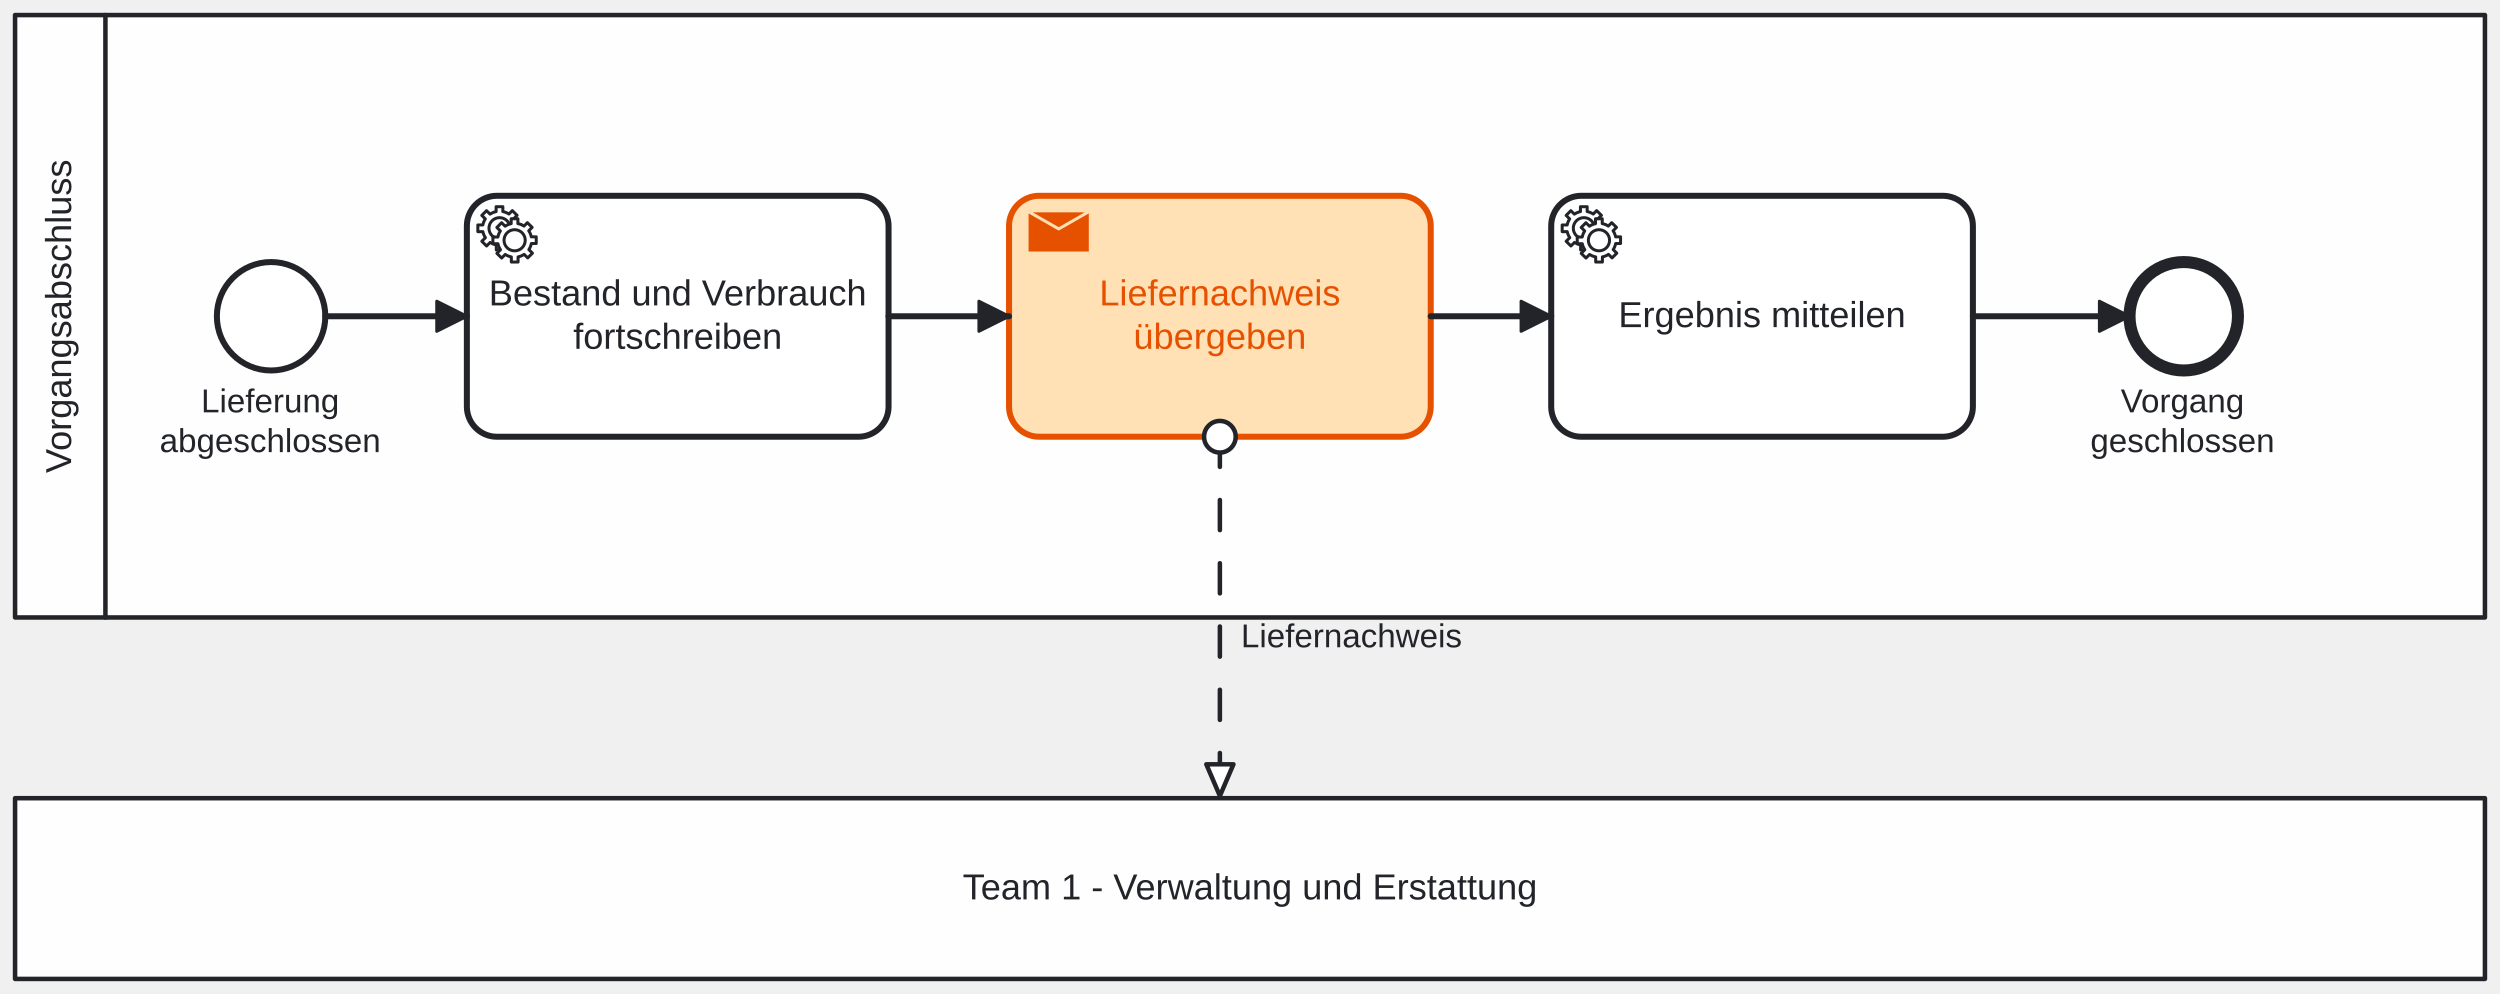
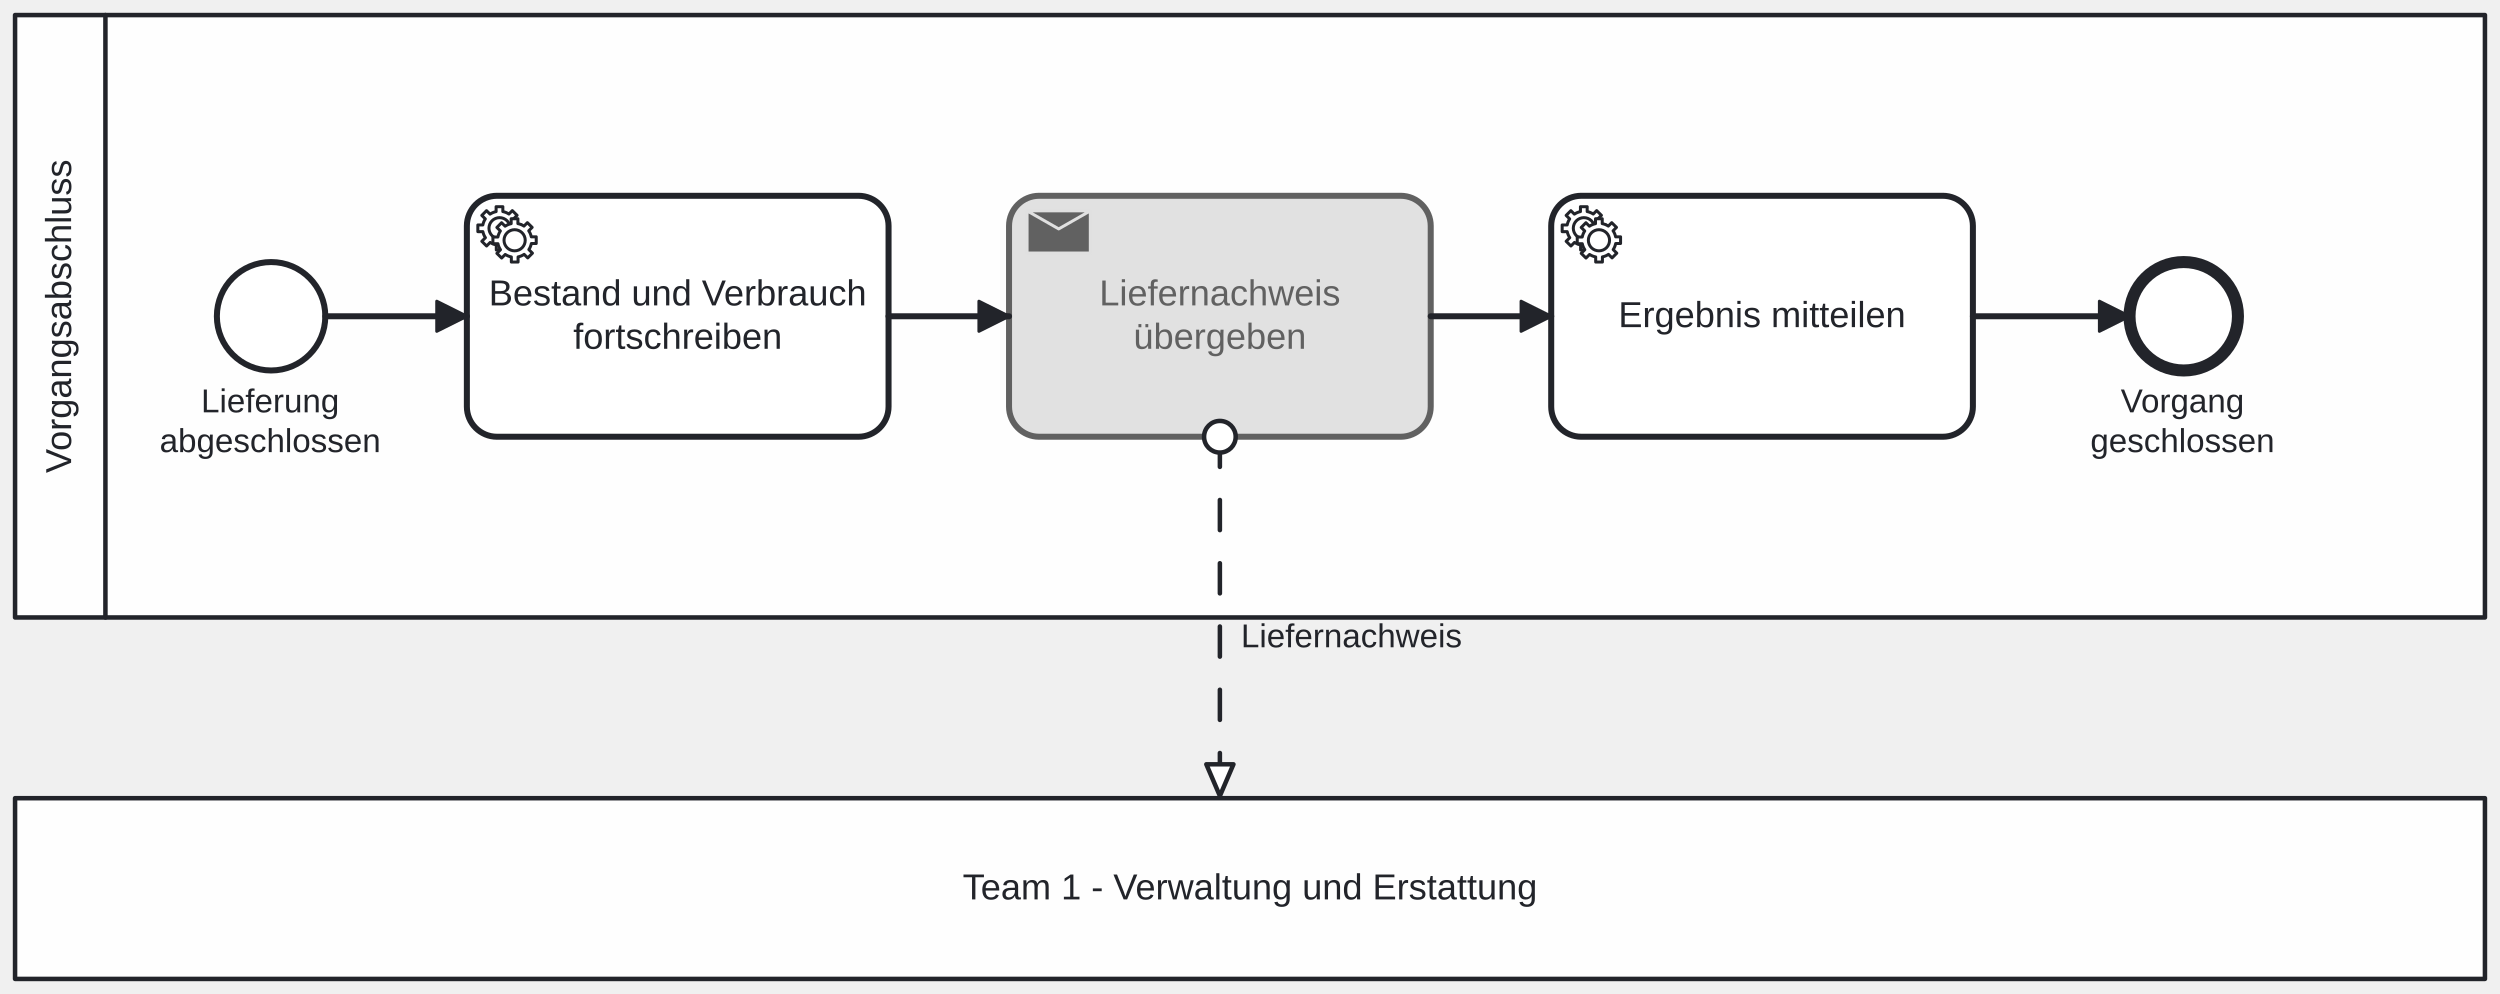
<svg xmlns="http://www.w3.org/2000/svg" width="830" height="330" viewBox="115 75 830 330" version="1.1">
  <g class="djs-group">
    <g class="djs-element djs-shape" data-element-id="P_Vorgangsabschluss" style="display: block;" transform="matrix(1 0 0 1 120 80)">
      <g class="djs-visual">
        <rect x="0" y="0" width="820" height="200" rx="0" ry="0" style="stroke-linecap: round; stroke-linejoin: round; stroke: rgb(34, 36, 42); stroke-width: 1.5px; fill: white; fill-opacity: 0.95;" />
        <path style="fill: none; stroke-linecap: round; stroke-linejoin: round; stroke: rgb(34, 36, 42); stroke-width: 1.5px;" d="M30,0L30,200" />
        <text lineHeight="1.2" class="djs-label" style="font-family: Arial, sans-serif; font-size: 12px; font-weight: normal; fill: rgb(34, 36, 42);" transform="matrix(-1.83697e-16 -1 1 -1.83697e-16 0 200)">
          <tspan x="47.961" y="18.6">Vorgangsabschluss</tspan>
        </text>
      </g>
      <rect class="djs-hit djs-hit-all" x="0" y="0" width="820" height="200" style="fill: none; stroke-opacity: 0; stroke: white; stroke-width: 15px;" />
      <rect x="-5" y="-5" rx="4" width="830" height="210" class="djs-outline" style="fill: none;" />
    </g>
    <g class="djs-children">
      <g class="djs-group">
        <g class="djs-element djs-shape" data-element-id="Start" style="display: block;" transform="matrix(1 0 0 1 187 162)">
          <g class="djs-visual">
            <circle cx="18" cy="18" r="18" style="stroke-linecap: round; stroke-linejoin: round; stroke: rgb(34, 36, 42); stroke-width: 2px; fill: white; fill-opacity: 0.95;" />
          </g>
          <rect class="djs-hit djs-hit-all" x="0" y="0" width="36" height="36" style="fill: none; stroke-opacity: 0; stroke: white; stroke-width: 15px;" />
          <circle cx="18" cy="18" r="23" class="djs-outline" style="fill: none;" />
        </g>
      </g>
      <g class="djs-group">
        <g class="djs-element djs-shape" data-element-id="Start_label" style="display: block;" transform="matrix(1 0 0 1 168 202)">
          <g class="djs-visual">
            <text lineHeight="1.2" class="djs-label" style="font-family: Arial, sans-serif; font-size: 11px; font-weight: normal; fill: rgb(34, 36, 42);">
              <tspan x="13.758" y="9.9">Lieferung </tspan>
              <tspan x="0" y="23.1">abgeschlossen</tspan>
            </text>
          </g>
          <rect class="djs-hit djs-hit-all" x="0" y="0" width="74" height="27" style="fill: none; stroke-opacity: 0; stroke: white; stroke-width: 15px;" />
          <rect x="-5" y="-5" rx="4" width="84" height="37" class="djs-outline" style="fill: none;" />
        </g>
      </g>
      <g class="djs-group">
        <g class="djs-element djs-shape" data-element-id="T_Fortschreiben" style="display: block;" transform="matrix(1 0 0 1 270 140)">
          <g class="djs-visual">
            <rect x="0" y="0" width="140" height="80" rx="10" ry="10" style="stroke-linecap: round; stroke-linejoin: round; stroke: rgb(34, 36, 42); stroke-width: 2px; fill: white; fill-opacity: 0.95;" />
            <text lineHeight="1.2" class="djs-label" style="font-family: Arial, sans-serif; font-size: 12px; font-weight: normal; fill: rgb(34, 36, 42);">
              <tspan x="7.281" y="36.4">Bestand und Verbrauch </tspan>
              <tspan x="35.312" y="50.8">fortschreiben</tspan>
            </text>
            <circle cx="5" cy="5" r="5" transform="translate(6, 6)" style="stroke-linecap: round; stroke-linejoin: round; stroke: none; stroke-width: 2px; fill: white;" />
            <path d="m 12,18 v -1.713 c 0.352,-0.07 0.704,-0.178 1.048,-0.321 0.344,-0.145 0.666,-0.321 0.966,-0.521 l 1.194,1.18 1.567,-1.577 -1.195,-1.18 c 0.403,-0.614 0.683,-1.299 0.825,-2.018 l 1.622,-0.01 v -2.22 l -1.637,0.01 c -0.073,-0.352 -0.178,-0.7 -0.324,-1.044 -0.145,-0.344 -0.321,-0.664 -0.523,-0.962 l 1.131,-1.136 -1.583,-1.563 -1.13,1.136 c -0.614,-0.401 -1.303,-0.681 -2.023,-0.822 l 0.009,-1.619 h -2.241 l 0.004,1.631 c -0.354,0.074 -0.705,0.18 -1.05,0.324 -0.344,0.144 -0.665,0.321 -0.964,0.52 l -1.17,-1.158 -1.567,1.579 1.168,1.157 c -0.403,0.613 -0.683,1.298 -0.825,2.017 l -1.659,0.003 v 2.222 l 1.672,-0.006 c 0.073,0.351 0.18,0.702 0.324,1.045 0.145,0.344 0.321,0.664 0.523,0.961 l -1.199,1.197 1.584,1.56 1.196,-1.193 c 0.614,0.403 1.303,0.682 2.023,0.823 l 7.19e-4,1.699 h 2.227 z m 0.221,-3.996 c -1.789,0.75 -3.858,-0.093 -4.61,-1.874 -0.752,-1.783 0.091,-3.846 1.88,-4.596 1.788,-0.749 3.857,0.093 4.609,1.874 0.752,1.782 -0.091,3.846 -1.88,4.596 z" style="fill: white; stroke-linecap: round; stroke-linejoin: round; stroke: rgb(34, 36, 42); stroke-width: 1px;" />
            <circle cx="5" cy="5" r="5" transform="translate(11, 10)" style="stroke-linecap: round; stroke-linejoin: round; stroke: none; stroke-width: 2px; fill: white;" />
            <path d="m 17,22 v -1.713 c 0.352,-0.07 0.704,-0.178 1.048,-0.321 0.344,-0.145 0.666,-0.321 0.966,-0.521 l 1.194,1.18 1.567,-1.577 -1.195,-1.18 c 0.403,-0.614 0.683,-1.299 0.825,-2.018 l 1.622,-0.01 v -2.22 l -1.637,0.01 c -0.073,-0.352 -0.178,-0.7 -0.324,-1.044 -0.145,-0.344 -0.321,-0.664 -0.523,-0.962 l 1.131,-1.136 -1.583,-1.563 -1.13,1.136 c -0.614,-0.401 -1.303,-0.681 -2.023,-0.822 l 0.009,-1.619 h -2.241 l 0.004,1.631 c -0.354,0.074 -0.705,0.18 -1.05,0.324 -0.344,0.144 -0.665,0.321 -0.964,0.52 l -1.17,-1.158 -1.567,1.579 1.168,1.157 c -0.403,0.613 -0.683,1.298 -0.825,2.017 l -1.659,0.003 v 2.222 l 1.672,-0.006 c 0.073,0.351 0.18,0.702 0.324,1.045 0.145,0.344 0.321,0.664 0.523,0.961 l -1.199,1.197 1.584,1.56 1.196,-1.193 c 0.614,0.403 1.303,0.682 2.023,0.823 l 7.19e-4,1.699 h 2.227 z m 0.221,-3.996 c -1.789,0.75 -3.858,-0.093 -4.61,-1.874 -0.752,-1.783 0.091,-3.846 1.88,-4.596 1.788,-0.749 3.857,0.093 4.609,1.874 0.752,1.782 -0.091,3.846 -1.88,4.596 z" style="fill: white; stroke-linecap: round; stroke-linejoin: round; stroke: rgb(34, 36, 42); stroke-width: 1px;" />
          </g>
          <rect class="djs-hit djs-hit-all" x="0" y="0" width="140" height="80" style="fill: none; stroke-opacity: 0; stroke: white; stroke-width: 15px;" />
          <rect x="-5" y="-5" rx="14" width="150" height="90" class="djs-outline" style="fill: none;" />
        </g>
      </g>
      <g class="djs-group">
        <g class="djs-element djs-shape" data-element-id="S_Nachweis" style="display: block;" transform="matrix(1 0 0 1 450 140)">
          <g class="djs-visual">
-             <rect x="0" y="0" width="140" height="80" rx="10" ry="10" style="stroke-linecap: round; stroke-linejoin: round; stroke: rgb(230, 81, 0); stroke-width: 2px; fill: rgb(255, 224, 178); fill-opacity: 0.95;" />
-             <text lineHeight="1.2" class="djs-label" style="font-family: Arial, sans-serif; font-size: 12px; font-weight: normal; fill: rgb(230, 81, 0);">
+             <rect x="0" y="0" width="140" height="80" rx="10" ry="10" style="stroke-linecap: round; stroke-linejoin: round; stroke: rgb(97, 97, 97); stroke-width: 2px; fill: rgb(224, 224, 224); fill-opacity: 0.95;" />
+             <text lineHeight="1.2" class="djs-label" style="font-family: Arial, sans-serif; font-size: 12px; font-weight: normal; fill: rgb(97, 97, 97);">
              <tspan x="29.977" y="36.4">Liefernachweis </tspan>
              <tspan x="41.305" y="50.8">übergeben</tspan>
            </text>
-             <path d="m 5.985,4.998 l 0,14 l 21,0 l 0,-14 z l 10.5,6 l 10.5,-6" style="fill: rgb(230, 81, 0); stroke-linecap: round; stroke-linejoin: round; stroke: rgb(255, 224, 178); stroke-width: 1px;" />
+             <path d="m 5.985,4.998 l 0,14 l 21,0 l 0,-14 z l 10.5,6 l 10.5,-6" style="fill: rgb(97, 97, 97); stroke-linecap: round; stroke-linejoin: round; stroke: rgb(224, 224, 224); stroke-width: 1px;" />
          </g>
          <rect class="djs-hit djs-hit-all" x="0" y="0" width="140" height="80" style="fill: none; stroke-opacity: 0; stroke: white; stroke-width: 15px;" />
          <rect x="-5" y="-5" rx="14" width="150" height="90" class="djs-outline" style="fill: none;" />
        </g>
      </g>
      <g class="djs-group">
        <g class="djs-element djs-shape" data-element-id="T_Mitteilen" style="display: block;" transform="matrix(1 0 0 1 630 140)">
          <g class="djs-visual">
            <rect x="0" y="0" width="140" height="80" rx="10" ry="10" style="stroke-linecap: round; stroke-linejoin: round; stroke: rgb(34, 36, 42); stroke-width: 2px; fill: white; fill-opacity: 0.95;" />
            <text lineHeight="1.2" class="djs-label" style="font-family: Arial, sans-serif; font-size: 12px; font-weight: normal; fill: rgb(34, 36, 42);">
              <tspan x="22.305" y="43.6">Ergebnis mitteilen</tspan>
            </text>
            <circle cx="5" cy="5" r="5" transform="translate(6, 6)" style="stroke-linecap: round; stroke-linejoin: round; stroke: none; stroke-width: 2px; fill: white;" />
            <path d="m 12,18 v -1.713 c 0.352,-0.07 0.704,-0.178 1.048,-0.321 0.344,-0.145 0.666,-0.321 0.966,-0.521 l 1.194,1.18 1.567,-1.577 -1.195,-1.18 c 0.403,-0.614 0.683,-1.299 0.825,-2.018 l 1.622,-0.01 v -2.22 l -1.637,0.01 c -0.073,-0.352 -0.178,-0.7 -0.324,-1.044 -0.145,-0.344 -0.321,-0.664 -0.523,-0.962 l 1.131,-1.136 -1.583,-1.563 -1.13,1.136 c -0.614,-0.401 -1.303,-0.681 -2.023,-0.822 l 0.009,-1.619 h -2.241 l 0.004,1.631 c -0.354,0.074 -0.705,0.18 -1.05,0.324 -0.344,0.144 -0.665,0.321 -0.964,0.52 l -1.17,-1.158 -1.567,1.579 1.168,1.157 c -0.403,0.613 -0.683,1.298 -0.825,2.017 l -1.659,0.003 v 2.222 l 1.672,-0.006 c 0.073,0.351 0.18,0.702 0.324,1.045 0.145,0.344 0.321,0.664 0.523,0.961 l -1.199,1.197 1.584,1.56 1.196,-1.193 c 0.614,0.403 1.303,0.682 2.023,0.823 l 7.19e-4,1.699 h 2.227 z m 0.221,-3.996 c -1.789,0.75 -3.858,-0.093 -4.61,-1.874 -0.752,-1.783 0.091,-3.846 1.88,-4.596 1.788,-0.749 3.857,0.093 4.609,1.874 0.752,1.782 -0.091,3.846 -1.88,4.596 z" style="fill: white; stroke-linecap: round; stroke-linejoin: round; stroke: rgb(34, 36, 42); stroke-width: 1px;" />
            <circle cx="5" cy="5" r="5" transform="translate(11, 10)" style="stroke-linecap: round; stroke-linejoin: round; stroke: none; stroke-width: 2px; fill: white;" />
            <path d="m 17,22 v -1.713 c 0.352,-0.07 0.704,-0.178 1.048,-0.321 0.344,-0.145 0.666,-0.321 0.966,-0.521 l 1.194,1.18 1.567,-1.577 -1.195,-1.18 c 0.403,-0.614 0.683,-1.299 0.825,-2.018 l 1.622,-0.01 v -2.22 l -1.637,0.01 c -0.073,-0.352 -0.178,-0.7 -0.324,-1.044 -0.145,-0.344 -0.321,-0.664 -0.523,-0.962 l 1.131,-1.136 -1.583,-1.563 -1.13,1.136 c -0.614,-0.401 -1.303,-0.681 -2.023,-0.822 l 0.009,-1.619 h -2.241 l 0.004,1.631 c -0.354,0.074 -0.705,0.18 -1.05,0.324 -0.344,0.144 -0.665,0.321 -0.964,0.52 l -1.17,-1.158 -1.567,1.579 1.168,1.157 c -0.403,0.613 -0.683,1.298 -0.825,2.017 l -1.659,0.003 v 2.222 l 1.672,-0.006 c 0.073,0.351 0.18,0.702 0.324,1.045 0.145,0.344 0.321,0.664 0.523,0.961 l -1.199,1.197 1.584,1.56 1.196,-1.193 c 0.614,0.403 1.303,0.682 2.023,0.823 l 7.19e-4,1.699 h 2.227 z m 0.221,-3.996 c -1.789,0.75 -3.858,-0.093 -4.61,-1.874 -0.752,-1.783 0.091,-3.846 1.88,-4.596 1.788,-0.749 3.857,0.093 4.609,1.874 0.752,1.782 -0.091,3.846 -1.88,4.596 z" style="fill: white; stroke-linecap: round; stroke-linejoin: round; stroke: rgb(34, 36, 42); stroke-width: 1px;" />
          </g>
          <rect class="djs-hit djs-hit-all" x="0" y="0" width="140" height="80" style="fill: none; stroke-opacity: 0; stroke: white; stroke-width: 15px;" />
          <rect x="-5" y="-5" rx="14" width="150" height="90" class="djs-outline" style="fill: none;" />
        </g>
      </g>
      <g class="djs-group">
        <g class="djs-element djs-shape" data-element-id="End" style="display: block;" transform="matrix(1 0 0 1 822 162)">
          <g class="djs-visual">
            <circle cx="18" cy="18" r="18" style="stroke-linecap: round; stroke-linejoin: round; stroke: rgb(34, 36, 42); stroke-width: 4px; fill: white; fill-opacity: 0.95;" />
          </g>
          <rect class="djs-hit djs-hit-all" x="0" y="0" width="36" height="36" style="fill: none; stroke-opacity: 0; stroke: white; stroke-width: 15px;" />
          <circle cx="18" cy="18" r="24" class="djs-outline" style="fill: none;" />
        </g>
      </g>
      <g class="djs-group">
        <g class="djs-element djs-shape" data-element-id="End_label" style="display: block;" transform="matrix(1 0 0 1 809 202)">
          <g class="djs-visual">
            <text lineHeight="1.2" class="djs-label" style="font-family: Arial, sans-serif; font-size: 11px; font-weight: normal; fill: rgb(34, 36, 42);">
              <tspan x="10.086" y="9.9">Vorgang </tspan>
              <tspan x="0" y="23.1">geschlossen</tspan>
            </text>
          </g>
          <rect class="djs-hit djs-hit-all" x="0" y="0" width="62" height="27" style="fill: none; stroke-opacity: 0; stroke: white; stroke-width: 15px;" />
          <rect x="-5" y="-5" rx="4" width="72" height="37" class="djs-outline" style="fill: none;" />
        </g>
      </g>
      <g class="djs-group">
        <g class="djs-element djs-connection" data-element-id="F1" style="display: block;">
          <g class="djs-visual">
            <defs>
-               <marker id="marker-2kfcxsxfqqrv496bdc8mbr781" viewBox="0 0 20 20" refX="11" refY="10" markerWidth="10" markerHeight="10" orient="auto">
-                 <path d="M 1 5 L 11 10 L 1 15 Z" style="stroke-linecap: round; stroke-linejoin: round; stroke: rgb(34, 36, 42); stroke-width: 1px; fill: rgb(34, 36, 42);" />
-               </marker>
-             </defs>
-             <path data-corner-radius="5" style="fill: none; stroke-linecap: round; stroke-linejoin: round; stroke: rgb(34, 36, 42); stroke-width: 2px; marker-end: url('#marker-2kfcxsxfqqrv496bdc8mbr781');" d="M223,180L270,180" />
+               <marker id="marker-e0j1ak4dc6jdmsst5lryvrefd" viewBox="0 0 20 20" refX="11" refY="10" markerWidth="10" markerHeight="10" orient="auto">
+                 <path d="M 1 5 L 11 10 L 1 15 Z" style="stroke-linecap: round; stroke-linejoin: round; stroke: rgb(34, 36, 42); stroke-width: 1px; fill: rgb(34, 36, 42);" />
+               </marker>
+             </defs>
+             <path data-corner-radius="5" style="fill: none; stroke-linecap: round; stroke-linejoin: round; stroke: rgb(34, 36, 42); stroke-width: 2px; marker-end: url('#marker-e0j1ak4dc6jdmsst5lryvrefd');" d="M223,180L270,180" />
          </g>
          <rect x="218" y="175" rx="4" width="57" height="10" class="djs-outline" style="fill: none;" />
          <path d="M223,180L270,180" class="djs-hit djs-hit-stroke" style="fill: none; stroke-opacity: 0; stroke: white; stroke-width: 15px;" />
        </g>
      </g>
      <g class="djs-group">
        <g class="djs-element djs-connection" data-element-id="F2" style="display: block;">
          <g class="djs-visual">
            <defs>
-               <marker id="marker-aoc440rpu2q5w7myfj21xbjw0" viewBox="0 0 20 20" refX="11" refY="10" markerWidth="10" markerHeight="10" orient="auto">
-                 <path d="M 1 5 L 11 10 L 1 15 Z" style="stroke-linecap: round; stroke-linejoin: round; stroke: rgb(34, 36, 42); stroke-width: 1px; fill: rgb(34, 36, 42);" />
-               </marker>
-             </defs>
-             <path data-corner-radius="5" style="fill: none; stroke-linecap: round; stroke-linejoin: round; stroke: rgb(34, 36, 42); stroke-width: 2px; marker-end: url('#marker-aoc440rpu2q5w7myfj21xbjw0');" d="M410,180L450,180" />
+               <marker id="marker-b4880ga0vlc4nym1dlxjaqtly" viewBox="0 0 20 20" refX="11" refY="10" markerWidth="10" markerHeight="10" orient="auto">
+                 <path d="M 1 5 L 11 10 L 1 15 Z" style="stroke-linecap: round; stroke-linejoin: round; stroke: rgb(34, 36, 42); stroke-width: 1px; fill: rgb(34, 36, 42);" />
+               </marker>
+             </defs>
+             <path data-corner-radius="5" style="fill: none; stroke-linecap: round; stroke-linejoin: round; stroke: rgb(34, 36, 42); stroke-width: 2px; marker-end: url('#marker-b4880ga0vlc4nym1dlxjaqtly');" d="M410,180L450,180" />
          </g>
          <rect x="405" y="175" rx="4" width="50" height="10" class="djs-outline" style="fill: none;" />
          <path d="M410,180L450,180" class="djs-hit djs-hit-stroke" style="fill: none; stroke-opacity: 0; stroke: white; stroke-width: 15px;" />
        </g>
      </g>
      <g class="djs-group">
        <g class="djs-element djs-connection" data-element-id="F3" style="display: block;">
          <g class="djs-visual">
            <defs>
-               <marker id="marker-bvkh0bumakplyspcgli08nk8l" viewBox="0 0 20 20" refX="11" refY="10" markerWidth="10" markerHeight="10" orient="auto">
-                 <path d="M 1 5 L 11 10 L 1 15 Z" style="stroke-linecap: round; stroke-linejoin: round; stroke: rgb(34, 36, 42); stroke-width: 1px; fill: rgb(34, 36, 42);" />
-               </marker>
-             </defs>
-             <path data-corner-radius="5" style="fill: none; stroke-linecap: round; stroke-linejoin: round; stroke: rgb(34, 36, 42); stroke-width: 2px; marker-end: url('#marker-bvkh0bumakplyspcgli08nk8l');" d="M590,180L630,180" />
+               <marker id="marker-e5gcf1xan2dfmr8qo2hvnez68" viewBox="0 0 20 20" refX="11" refY="10" markerWidth="10" markerHeight="10" orient="auto">
+                 <path d="M 1 5 L 11 10 L 1 15 Z" style="stroke-linecap: round; stroke-linejoin: round; stroke: rgb(34, 36, 42); stroke-width: 1px; fill: rgb(34, 36, 42);" />
+               </marker>
+             </defs>
+             <path data-corner-radius="5" style="fill: none; stroke-linecap: round; stroke-linejoin: round; stroke: rgb(34, 36, 42); stroke-width: 2px; marker-end: url('#marker-e5gcf1xan2dfmr8qo2hvnez68');" d="M590,180L630,180" />
          </g>
          <rect x="585" y="175" rx="4" width="50" height="10" class="djs-outline" style="fill: none;" />
          <path d="M590,180L630,180" class="djs-hit djs-hit-stroke" style="fill: none; stroke-opacity: 0; stroke: white; stroke-width: 15px;" />
        </g>
      </g>
      <g class="djs-group">
        <g class="djs-element djs-connection" data-element-id="F4" style="display: block;">
          <g class="djs-visual">
            <defs>
-               <marker id="marker-1z0p6yp75w0s9grk360udkf0d" viewBox="0 0 20 20" refX="11" refY="10" markerWidth="10" markerHeight="10" orient="auto">
-                 <path d="M 1 5 L 11 10 L 1 15 Z" style="stroke-linecap: round; stroke-linejoin: round; stroke: rgb(34, 36, 42); stroke-width: 1px; fill: rgb(34, 36, 42);" />
-               </marker>
-             </defs>
-             <path data-corner-radius="5" style="fill: none; stroke-linecap: round; stroke-linejoin: round; stroke: rgb(34, 36, 42); stroke-width: 2px; marker-end: url('#marker-1z0p6yp75w0s9grk360udkf0d');" d="M770,180L822,180" />
+               <marker id="marker-bmbqvv8gx2iqrlo5mytbbwigz" viewBox="0 0 20 20" refX="11" refY="10" markerWidth="10" markerHeight="10" orient="auto">
+                 <path d="M 1 5 L 11 10 L 1 15 Z" style="stroke-linecap: round; stroke-linejoin: round; stroke: rgb(34, 36, 42); stroke-width: 1px; fill: rgb(34, 36, 42);" />
+               </marker>
+             </defs>
+             <path data-corner-radius="5" style="fill: none; stroke-linecap: round; stroke-linejoin: round; stroke: rgb(34, 36, 42); stroke-width: 2px; marker-end: url('#marker-bmbqvv8gx2iqrlo5mytbbwigz');" d="M770,180L822,180" />
          </g>
          <rect x="765" y="175" rx="4" width="62" height="10" class="djs-outline" style="fill: none;" />
          <path d="M770,180L822,180" class="djs-hit djs-hit-stroke" style="fill: none; stroke-opacity: 0; stroke: white; stroke-width: 15px;" />
        </g>
      </g>
    </g>
  </g>
  <g class="djs-group">
    <g class="djs-element djs-shape" data-element-id="P_Team1" style="display: block;" transform="matrix(1 0 0 1 120 340)">
      <g class="djs-visual">
        <rect x="0" y="0" width="820" height="60" rx="0" ry="0" style="stroke-linecap: round; stroke-linejoin: round; stroke: rgb(34, 36, 42); stroke-width: 1.5px; fill: white; fill-opacity: 0.95;" />
        <text lineHeight="1.2" class="djs-label" style="font-family: Arial, sans-serif; font-size: 12px; font-weight: normal; fill: rgb(34, 36, 42);">
          <tspan x="314.609" y="33.6">Team 1 - Verwaltung und Erstattung</tspan>
        </text>
      </g>
      <rect class="djs-hit djs-hit-all" x="0" y="0" width="820" height="60" style="fill: none; stroke-opacity: 0; stroke: white; stroke-width: 15px;" />
      <rect x="-5" y="-5" rx="4" width="830" height="70" class="djs-outline" style="fill: none;" />
    </g>
  </g>
  <g class="djs-group">
    <g class="djs-element djs-connection" data-element-id="M01" style="display: block;">
      <g class="djs-visual">
        <defs>
-           <marker id="marker-2rbyqb1aswi1cu8js3pd8m9j8" viewBox="0 0 20 20" refX="8.5" refY="5" markerWidth="20" markerHeight="20" orient="auto">
+           <marker id="marker-apr0js0gzog3fasft6yyn4if0" viewBox="0 0 20 20" refX="8.5" refY="5" markerWidth="20" markerHeight="20" orient="auto">
            <path d="m 1 5 l 0 -3 l 7 3 l -7 3 z" style="stroke-linecap: round; stroke-linejoin: round; stroke: rgb(34, 36, 42); stroke-width: 1px; fill: white; stroke-dasharray: 10000, 1;" />
          </marker>
-           <marker id="marker-bt030rrtf6k0gtuxsy3qzhosq" viewBox="0 0 20 20" refX="6" refY="6" markerWidth="20" markerHeight="20" orient="auto">
+           <marker id="marker-dd0hq6mlcaiv4pgp9wnp1i2rk" viewBox="0 0 20 20" refX="6" refY="6" markerWidth="20" markerHeight="20" orient="auto">
            <circle cx="6" cy="6" r="3.5" style="stroke-linecap: round; stroke-linejoin: round; stroke: rgb(34, 36, 42); stroke-width: 1px; fill: white; stroke-dasharray: 10000, 1;" />
          </marker>
        </defs>
-         <path data-corner-radius="5" style="fill: none; stroke-linecap: round; stroke-linejoin: round; stroke: rgb(34, 36, 42); stroke-width: 1.5px; marker-end: url('#marker-2rbyqb1aswi1cu8js3pd8m9j8'); marker-start: url('#marker-bt030rrtf6k0gtuxsy3qzhosq'); stroke-dasharray: 10, 11;" d="M520,220L520,340" />
+         <path data-corner-radius="5" style="fill: none; stroke-linecap: round; stroke-linejoin: round; stroke: rgb(34, 36, 42); stroke-width: 1.5px; marker-end: url('#marker-apr0js0gzog3fasft6yyn4if0'); marker-start: url('#marker-dd0hq6mlcaiv4pgp9wnp1i2rk'); stroke-dasharray: 10, 11;" d="M520,220L520,340" />
      </g>
      <rect x="515" y="215" rx="4" width="10" height="130" class="djs-outline" style="fill: none;" />
      <path d="M520,220L520,340" class="djs-hit djs-hit-stroke" style="fill: none; stroke-opacity: 0; stroke: white; stroke-width: 15px;" />
    </g>
  </g>
  <g class="djs-group">
    <g class="djs-element djs-shape" data-element-id="M01_label" style="display: block;" transform="matrix(1 0 0 1 527 280)">
      <g class="djs-visual">
        <text lineHeight="1.2" class="djs-label" style="font-family: Arial, sans-serif; font-size: 11px; font-weight: normal; fill: rgb(34, 36, 42);">
          <tspan x="0" y="9.9">Liefernachweis</tspan>
        </text>
      </g>
      <rect class="djs-hit djs-hit-all" x="0" y="0" width="74" height="14" style="fill: none; stroke-opacity: 0; stroke: white; stroke-width: 15px;" />
      <rect x="-5" y="-5" rx="4" width="84" height="24" class="djs-outline" style="fill: none;" />
    </g>
  </g>
</svg>
